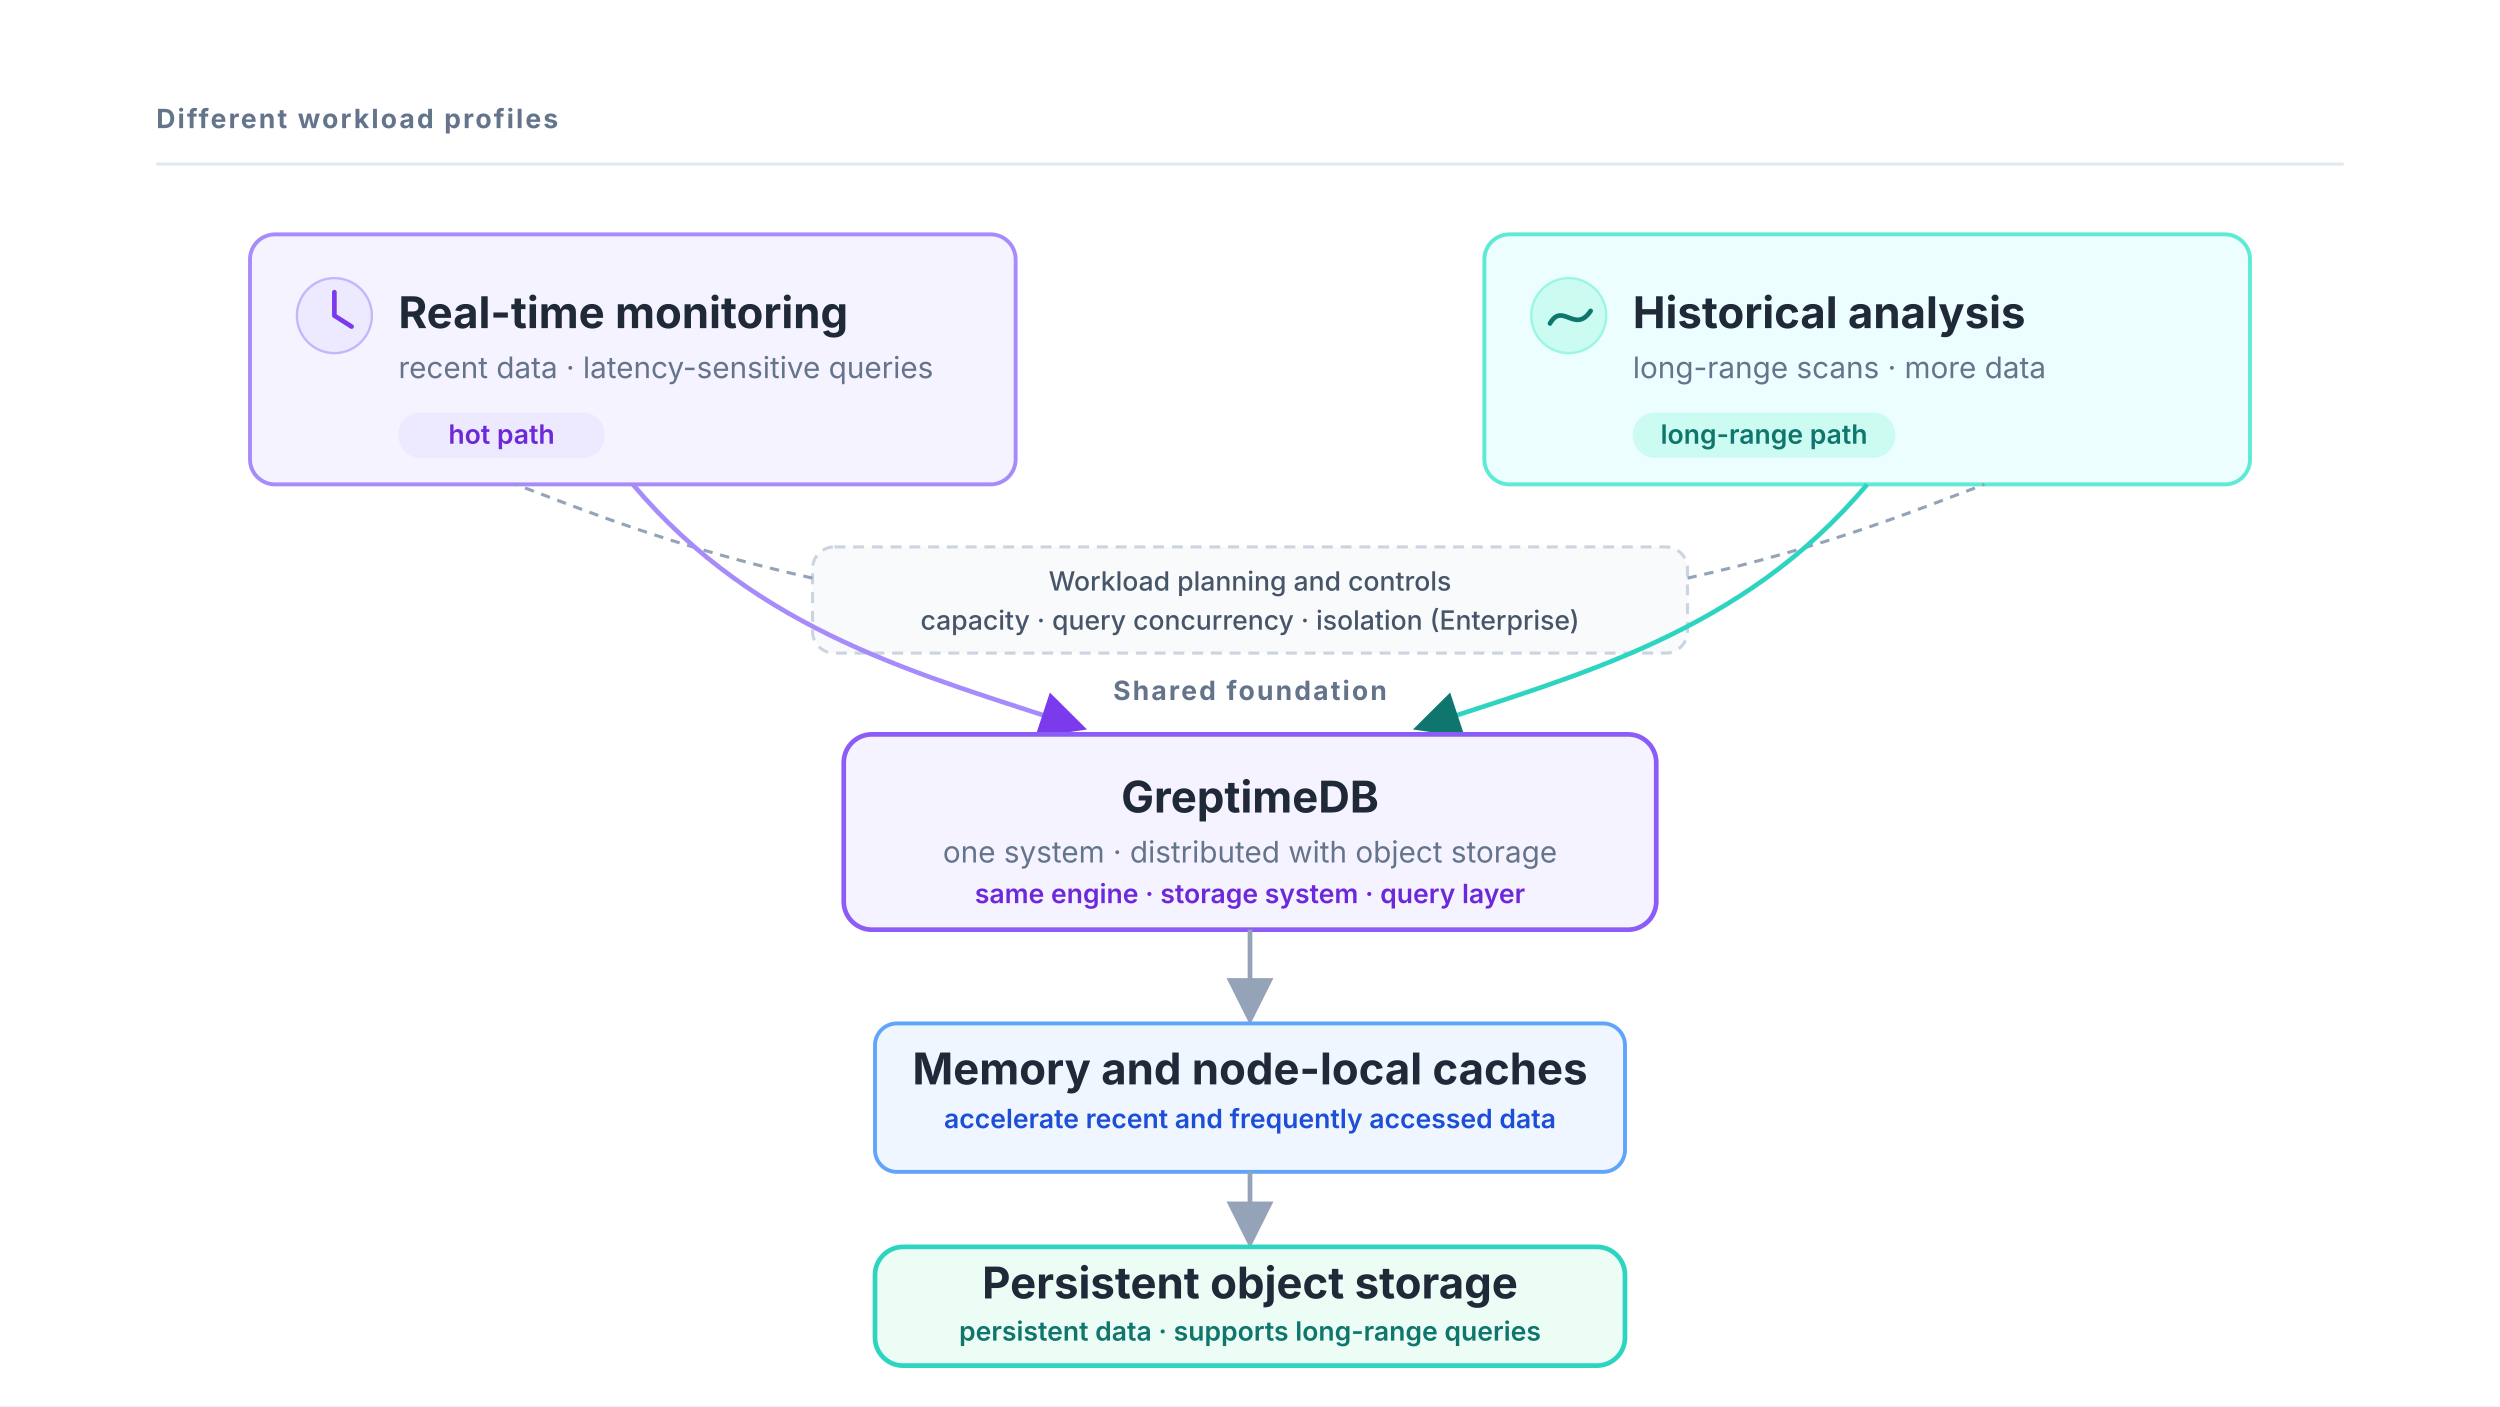
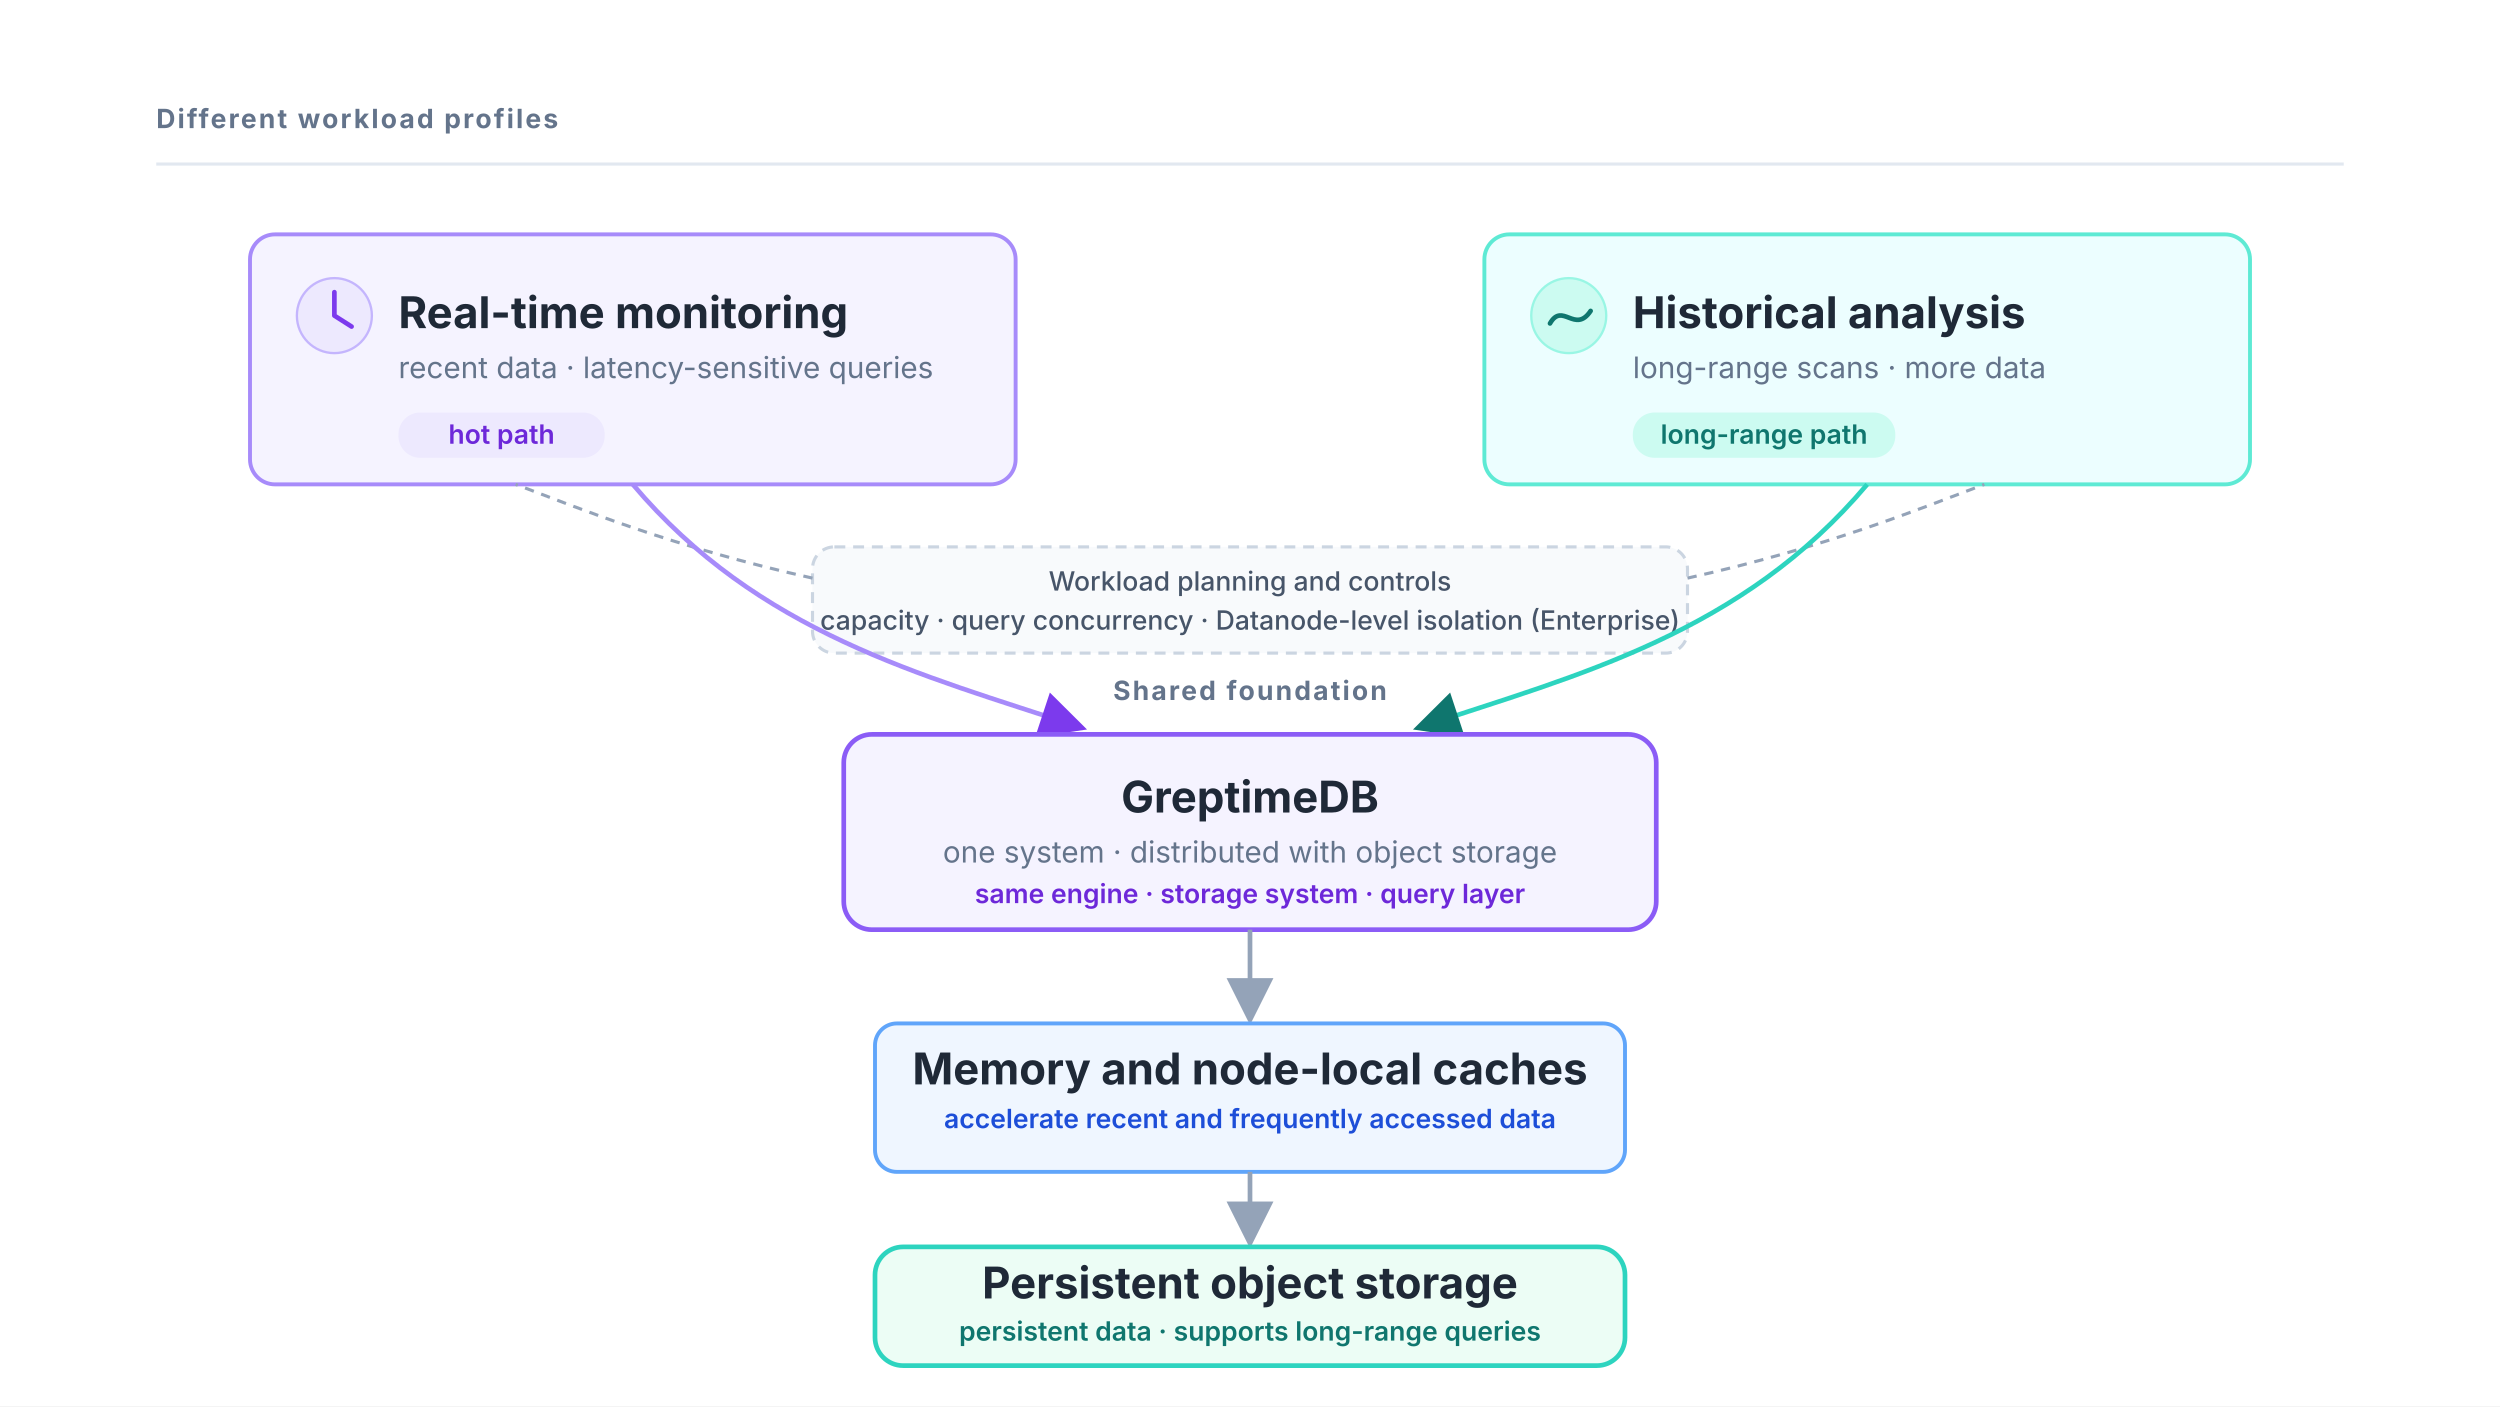
<svg xmlns="http://www.w3.org/2000/svg" width="1600" height="900" viewBox="0 0 1600 900" role="img" aria-labelledby="title desc">
  <defs>
    <marker id="arrow-slate" markerWidth="10" markerHeight="10" refX="8" refY="5" orient="auto" markerUnits="strokeWidth">
      <path d="M0,0 L10,5 L0,10 z" fill="#94A3B8" />
    </marker>
    <marker id="arrow-purple" markerWidth="10" markerHeight="10" refX="8" refY="5" orient="auto" markerUnits="strokeWidth">
      <path d="M0,0 L10,5 L0,10 z" fill="#7C3AED" />
    </marker>
    <marker id="arrow-teal" markerWidth="10" markerHeight="10" refX="8" refY="5" orient="auto" markerUnits="strokeWidth">
      <path d="M0,0 L10,5 L0,10 z" fill="#0F766E" />
    </marker>
    <style>
      .kicker { font: 650 17px Inter, ui-sans-serif, system-ui, -apple-system, BlinkMacSystemFont, "Segoe UI", sans-serif; letter-spacing: .08em; text-transform: uppercase; fill: #64748B; }
      .title { font: 650 28px Inter, ui-sans-serif, system-ui, -apple-system, BlinkMacSystemFont, "Segoe UI", sans-serif; fill: #1F2937; }
      .subtitle { font: 400 19px Inter, ui-sans-serif, system-ui, -apple-system, BlinkMacSystemFont, "Segoe UI", sans-serif; fill: #64748B; }
      .small { font: 500 17px Inter, ui-sans-serif, system-ui, -apple-system, BlinkMacSystemFont, "Segoe UI", sans-serif; fill: #475569; }
      .purple { font: 600 17px Inter, ui-sans-serif, system-ui, -apple-system, BlinkMacSystemFont, "Segoe UI", sans-serif; fill: #6D28D9; }
      .teal { font: 600 17px Inter, ui-sans-serif, system-ui, -apple-system, BlinkMacSystemFont, "Segoe UI", sans-serif; fill: #0F766E; }
      .blue { font: 600 17px Inter, ui-sans-serif, system-ui, -apple-system, BlinkMacSystemFont, "Segoe UI", sans-serif; fill: #1D4ED8; }
    </style>
  </defs>
  <rect width="1600" height="900" fill="#FFFFFF" />
  <text x="100" y="82" class="kicker">Different workload profiles</text>
  <line x1="100" y1="105" x2="1500" y2="105" stroke="#E2E8F0" stroke-width="2" />
  <rect x="160" y="150" width="490" height="160" rx="16" fill="#F5F3FF" stroke="#A78BFA" stroke-width="2.5" />
  <circle cx="214" cy="202" r="24" fill="#EDE9FE" stroke="#C4B5FD" stroke-width="1.5" />
  <path d="M214 187 L214 202 L225 209" fill="none" stroke="#7C3AED" stroke-width="3" stroke-linecap="round" stroke-linejoin="round" />
  <text x="255" y="210" class="title">Real-time monitoring</text>
  <text x="255" y="242" class="subtitle">recent data · latency-sensitive queries</text>
  <rect x="255" y="264" width="132" height="29" rx="14" fill="#EDE9FE" />
  <text x="321" y="284" text-anchor="middle" class="purple">hot path</text>
  <rect x="950" y="150" width="490" height="160" rx="16" fill="#ECFEFF" stroke="#5EEAD4" stroke-width="2.5" />
  <circle cx="1004" cy="202" r="24" fill="#CCFBF1" stroke="#99F6E4" stroke-width="1.5" />
  <path d="M992 207 C1000 193, 1008 214, 1018 199" fill="none" stroke="#0F766E" stroke-width="3" stroke-linecap="round" />
  <text x="1045" y="210" class="title">Historical analysis</text>
  <text x="1045" y="242" class="subtitle">long-range scans · more data</text>
  <rect x="1045" y="264" width="168" height="29" rx="14" fill="#CCFBF1" />
  <text x="1129" y="284" text-anchor="middle" class="teal">long-range path</text>
  <rect x="520" y="350" width="560" height="68" rx="14" fill="#F8FAFC" stroke="#CBD5E1" stroke-width="2" stroke-dasharray="7 5" />
  <text x="800" y="378" text-anchor="middle" class="small">Workload planning and controls</text>
-   <text x="800" y="403" text-anchor="middle" class="small">capacity · query concurrency · isolation (Enterprise)</text>
+   <text x="800" y="403" text-anchor="middle" class="small">capacity · query concurrency · Datanode-level isolation (Enterprise)</text>
  <path d="M520 370 C430 350, 370 325, 330 310" fill="none" stroke="#94A3B8" stroke-width="2" stroke-dasharray="6 5" />
  <path d="M1080 370 C1170 350, 1230 325, 1270 310" fill="none" stroke="#94A3B8" stroke-width="2" stroke-dasharray="6 5" />
  <path d="M405 310 C485 405, 590 432, 690 465" fill="none" stroke="#A78BFA" stroke-width="3" marker-end="url(#arrow-purple)" />
  <path d="M1195 310 C1115 405, 1010 432, 910 465" fill="none" stroke="#2DD4BF" stroke-width="3" marker-end="url(#arrow-teal)" />
  <text x="800" y="448" text-anchor="middle" class="kicker">Shared foundation</text>
  <rect x="540" y="470" width="520" height="125" rx="18" fill="#F5F3FF" stroke="#8B5CF6" stroke-width="3" />
  <text x="800" y="520" text-anchor="middle" class="title">GreptimeDB</text>
  <text x="800" y="552" text-anchor="middle" class="subtitle">one system · distributed with object storage</text>
  <text x="800" y="578" text-anchor="middle" class="purple">same engine · storage system · query layer</text>
  <path d="M800 595 L800 650" fill="none" stroke="#94A3B8" stroke-width="3" marker-end="url(#arrow-slate)" />
  <rect x="560" y="655" width="480" height="95" rx="14" fill="#EFF6FF" stroke="#60A5FA" stroke-width="2.5" />
  <text x="800" y="694" text-anchor="middle" class="title">Memory and node-local caches</text>
  <text x="800" y="722" text-anchor="middle" class="blue">accelerate recent and frequently accessed data</text>
  <path d="M800 750 L800 793" fill="none" stroke="#94A3B8" stroke-width="3" marker-end="url(#arrow-slate)" />
  <rect x="560" y="798" width="480" height="76" rx="18" fill="#ECFDF5" stroke="#2DD4BF" stroke-width="3" />
  <text x="800" y="831" text-anchor="middle" class="title">Persistent object storage</text>
  <text x="800" y="858" text-anchor="middle" class="teal">persistent data · supports long-range queries</text>
</svg>
